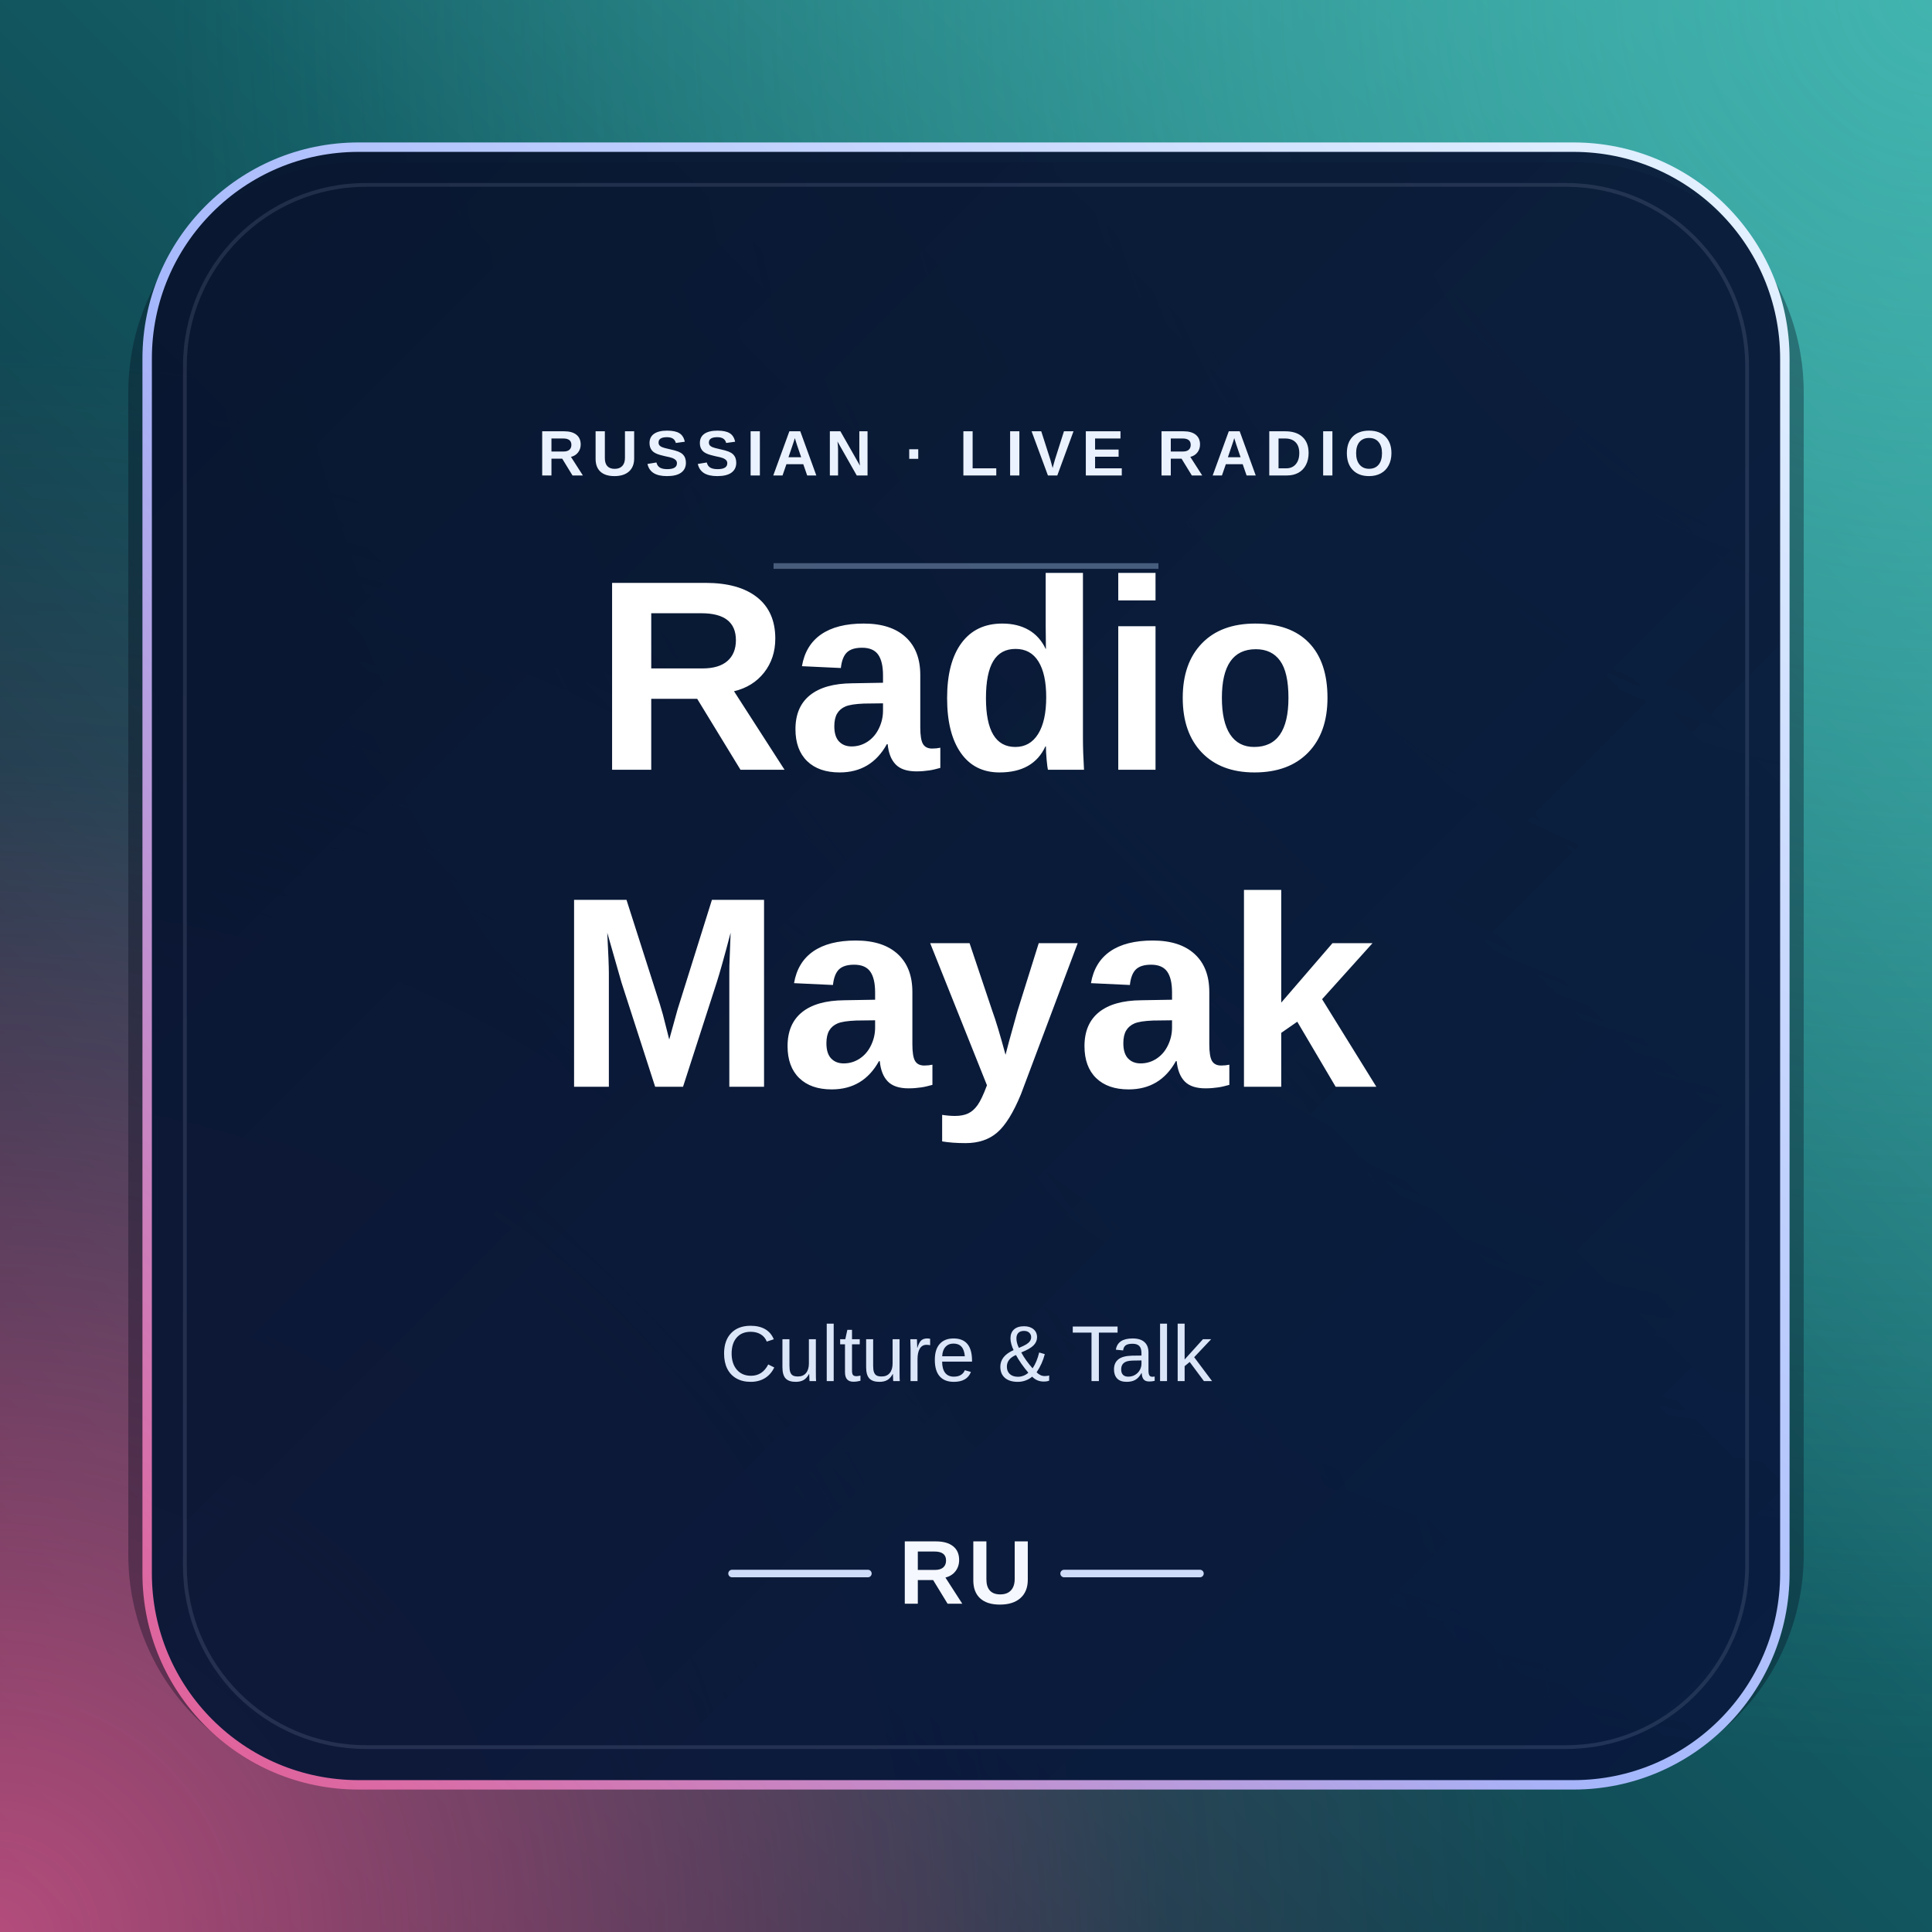
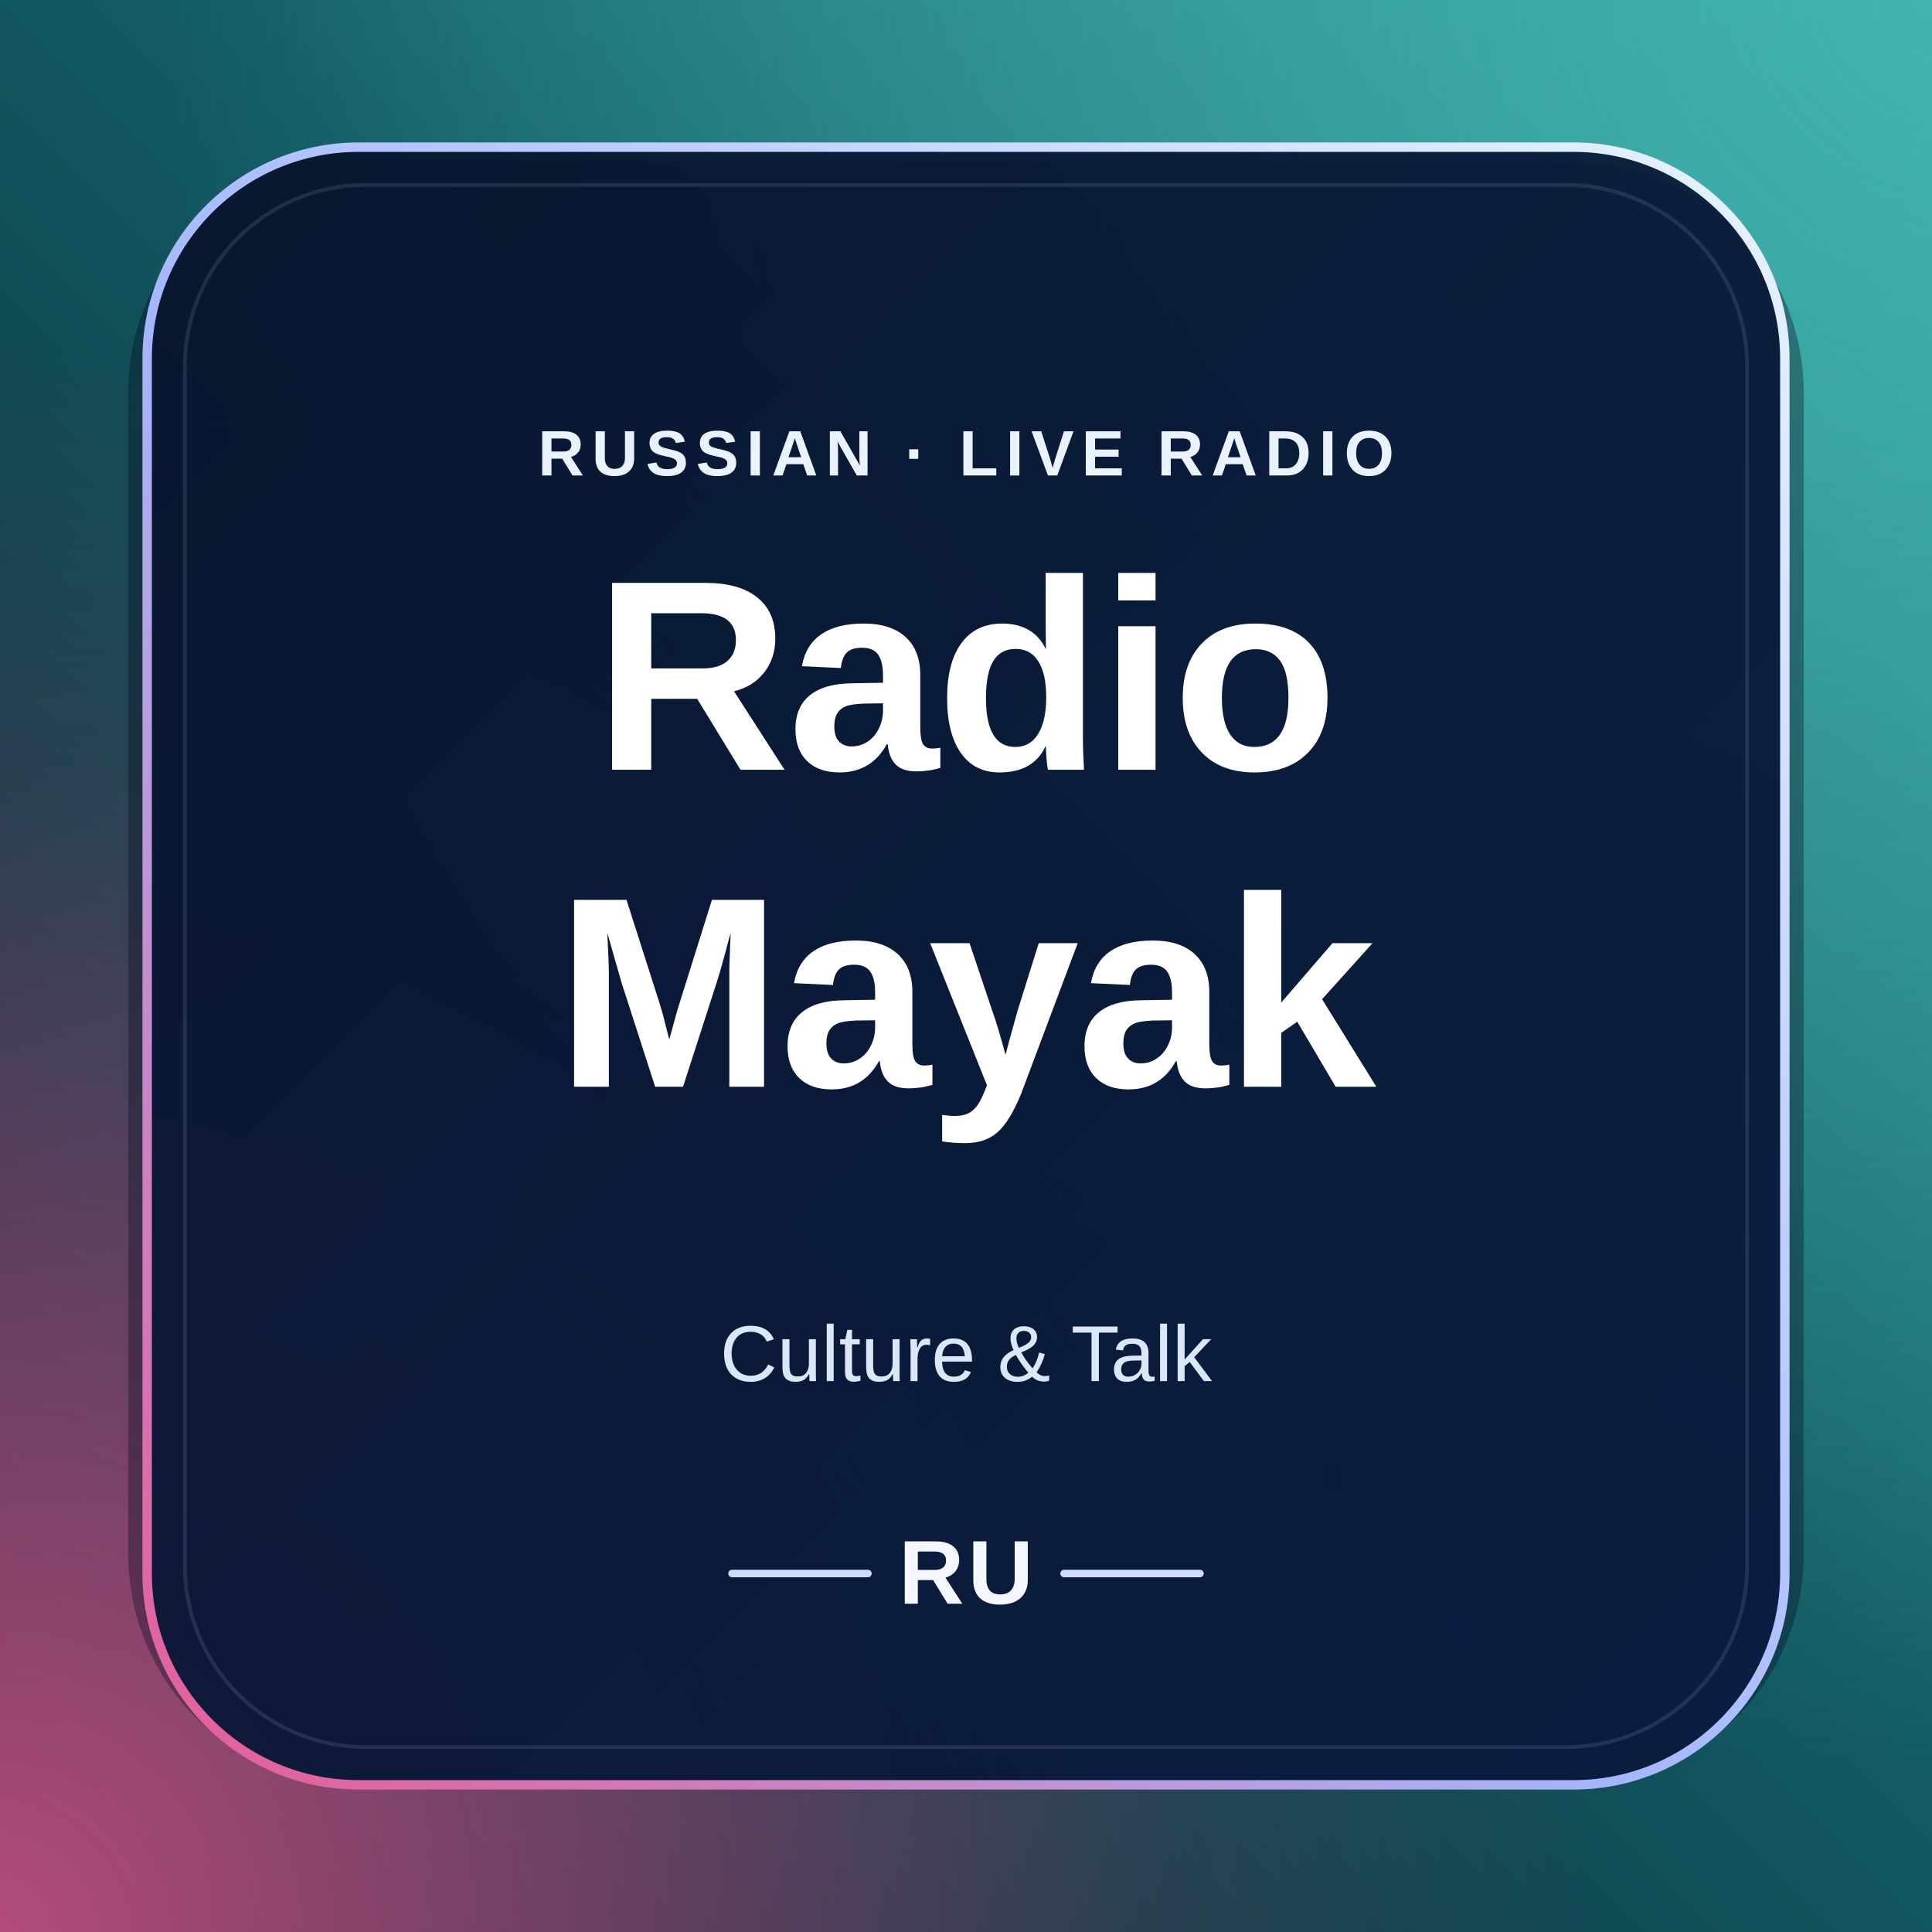
<svg xmlns="http://www.w3.org/2000/svg" width="1254" height="1254" viewBox="0 0 512 512" role="img" aria-label="Radio Mayak radio cover">
  <defs>
    <linearGradient id="background" x1="0" y1="1" x2="1" y2="0">
      <stop offset="0" stop-color="#081528" />
      <stop offset=".55" stop-color="#135c64" />
      <stop offset="1" stop-color="#42b4af" />
    </linearGradient>
    <radialGradient id="leftGlow" cx="0" cy="1" r=".82">
      <stop offset="0" stop-color="#e55c94" stop-opacity=".78" />
      <stop offset=".74" stop-color="#e55c94" stop-opacity=".11" />
      <stop offset="1" stop-color="#e55c94" stop-opacity="0" />
    </radialGradient>
    <radialGradient id="rightGlow" cx="1" cy="0" r=".91">
      <stop offset="0" stop-color="#42b4af" stop-opacity=".64" />
      <stop offset="1" stop-color="#42b4af" stop-opacity="0" />
    </radialGradient>
    <linearGradient id="rim" x1="0" y1="1" x2="1" y2="0">
      <stop offset="0" stop-color="#e55c94" />
      <stop offset=".45" stop-color="#a5b7fc" />
      <stop offset="1" stop-color="#e6f4ff" />
    </linearGradient>
    <linearGradient id="pane" x1="0" y1="0" x2="1" y2="1">
      <stop offset="0" stop-color="#09142e" stop-opacity=".94" />
      <stop offset="1" stop-color="#091b40" stop-opacity=".92" />
    </linearGradient>
  </defs>
  <rect width="512" height="512" fill="url(#background)" />
  <rect width="512" height="512" fill="url(#leftGlow)" />
  <rect width="512" height="512" fill="url(#rightGlow)" />
  <rect x="34" y="43" width="444" height="430" rx="61" fill="#040819" opacity=".34" />
  <rect x="39" y="39" width="434" height="434" rx="56" fill="url(#pane)" stroke="url(#rim)" stroke-width="2.5" />
  <rect x="49" y="49" width="414" height="414" rx="48" fill="none" stroke="#d0deff" stroke-opacity=".12" />
  <text x="256" y="126" text-anchor="middle" font-family="Arial,Helvetica,sans-serif" font-size="17" font-weight="700" letter-spacing="2.0" fill="#ebf2ff">RUSSIAN · LIVE RADIO</text>
-   <path d="M205 150H307" fill="none" stroke="#adc9ee" stroke-opacity=".38" stroke-width="1.5" />
  <text x="256" y="204" text-anchor="middle" font-family="Arial,Helvetica,sans-serif" font-size="72" font-weight="750" letter-spacing="-0.7" fill="#ffffff">Radio</text>
  <text x="256" y="288" text-anchor="middle" font-family="Arial,Helvetica,sans-serif" font-size="72" font-weight="750" letter-spacing="-0.7" fill="#ffffff">Mayak</text>
  <text x="256" y="366" text-anchor="middle" font-family="Arial,Helvetica,sans-serif" font-size="21" font-weight="400" fill="#dce6f9">Culture &amp; Talk</text>
  <path d="M194 417H230 M282 417H318" fill="none" stroke="#cedcf9" stroke-width="2" stroke-linecap="round" />
  <text x="256" y="425" text-anchor="middle" font-family="Arial,Helvetica,sans-serif" font-size="24" font-weight="700" letter-spacing="1" fill="#f5f8ff">RU</text>
</svg>
